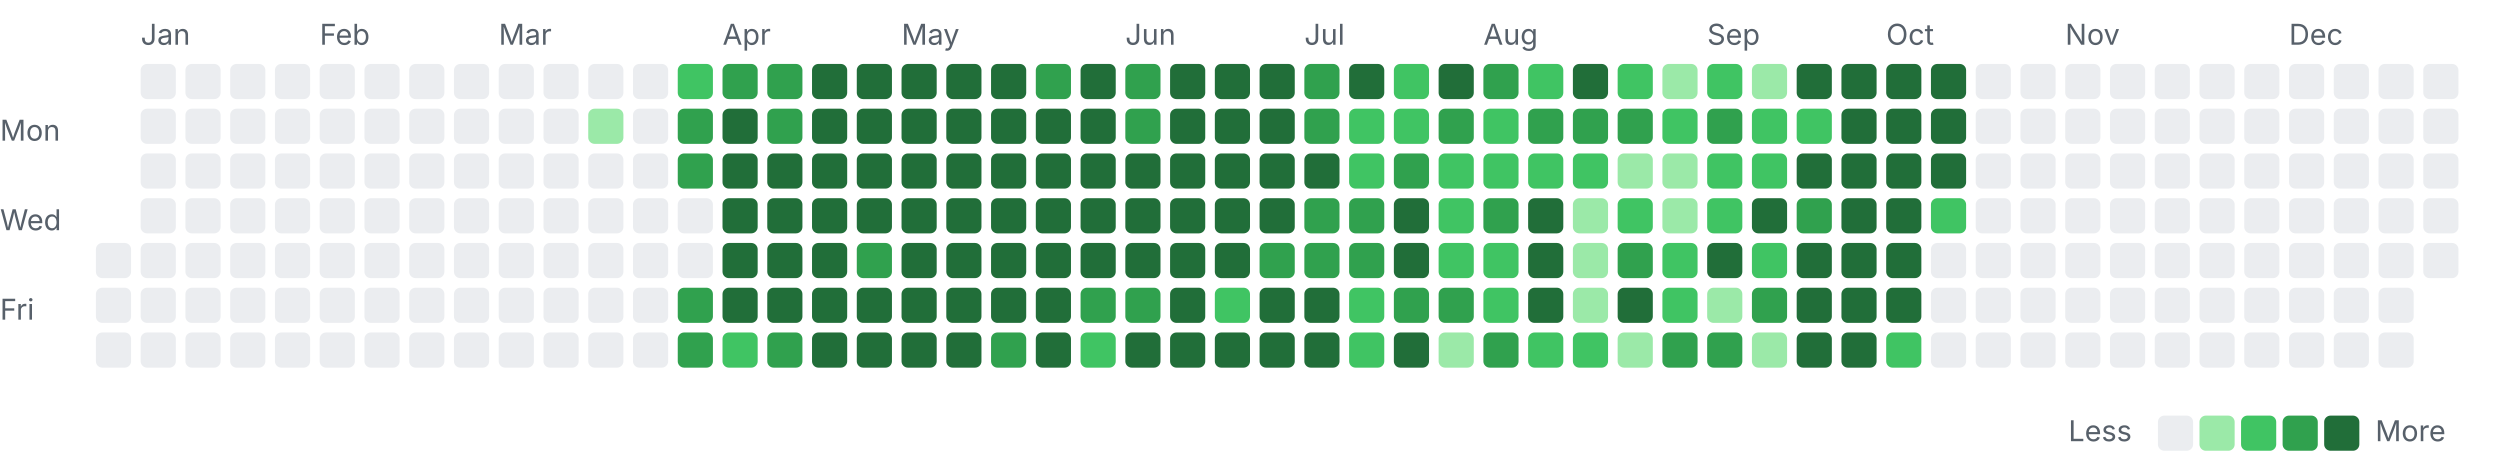
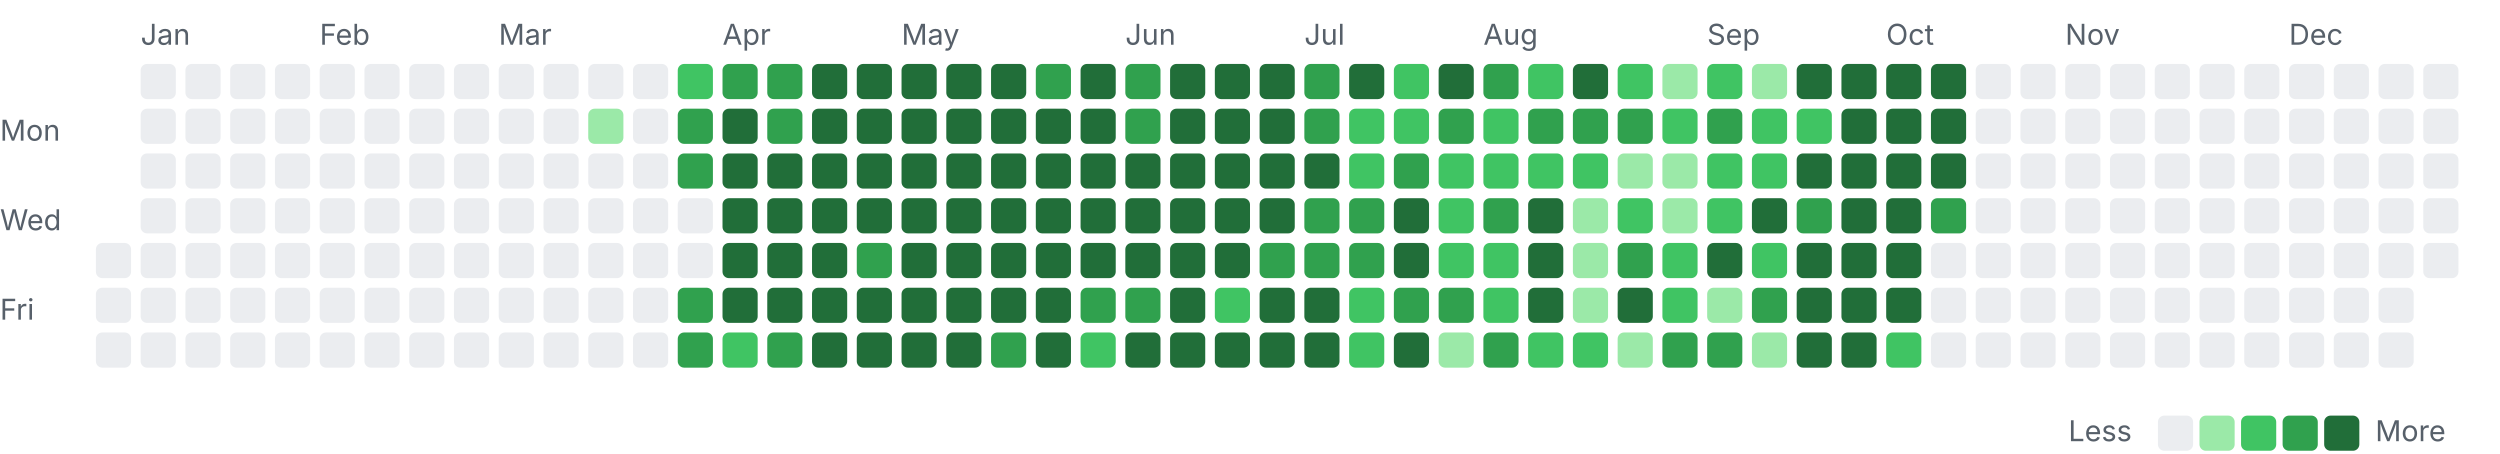
<svg xmlns="http://www.w3.org/2000/svg" width="782" height="142" viewBox="0 0 782 142">
  <style>.l0{fill:#ebedf0}.l1{fill:#9be9a8}.l2{fill:#40c463}.l3{fill:#30a14e}.l4{fill:#216e39} .lbl{fill:#57606a;font:9px -apple-system,Segoe UI,sans-serif}@media(prefers-color-scheme:dark){.l0{fill:#161b22}.l1{fill:#0e4429}.l2{fill:#006d32}.l3{fill:#26a641}.l4{fill:#39d353} .lbl{fill:#8b949e}}</style>
  <text class="lbl" x="44" y="14">Jan</text>
  <text class="lbl" x="100" y="14">Feb</text>
  <text class="lbl" x="156" y="14">Mar</text>
  <text class="lbl" x="226" y="14">Apr</text>
  <text class="lbl" x="282" y="14">May</text>
  <text class="lbl" x="352" y="14">Jun</text>
  <text class="lbl" x="408" y="14">Jul</text>
  <text class="lbl" x="464" y="14">Aug</text>
  <text class="lbl" x="534" y="14">Sep</text>
  <text class="lbl" x="590" y="14">Oct</text>
  <text class="lbl" x="646" y="14">Nov</text>
  <text class="lbl" x="716" y="14">Dec</text>
  <text class="lbl" x="0" y="44">Mon</text>
  <text class="lbl" x="0" y="72">Wed</text>
  <text class="lbl" x="0" y="100">Fri</text>
  <rect class="l0" x="30" y="76" width="11" height="11" rx="2" />
  <rect class="l0" x="30" y="90" width="11" height="11" rx="2" />
  <rect class="l0" x="30" y="104" width="11" height="11" rx="2" />
  <rect class="l0" x="44" y="20" width="11" height="11" rx="2" />
  <rect class="l0" x="44" y="34" width="11" height="11" rx="2" />
  <rect class="l0" x="44" y="48" width="11" height="11" rx="2" />
  <rect class="l0" x="44" y="62" width="11" height="11" rx="2" />
  <rect class="l0" x="44" y="76" width="11" height="11" rx="2" />
  <rect class="l0" x="44" y="90" width="11" height="11" rx="2" />
  <rect class="l0" x="44" y="104" width="11" height="11" rx="2" />
  <rect class="l0" x="58" y="20" width="11" height="11" rx="2" />
  <rect class="l0" x="58" y="34" width="11" height="11" rx="2" />
  <rect class="l0" x="58" y="48" width="11" height="11" rx="2" />
  <rect class="l0" x="58" y="62" width="11" height="11" rx="2" />
  <rect class="l0" x="58" y="76" width="11" height="11" rx="2" />
  <rect class="l0" x="58" y="90" width="11" height="11" rx="2" />
  <rect class="l0" x="58" y="104" width="11" height="11" rx="2" />
  <rect class="l0" x="72" y="20" width="11" height="11" rx="2" />
  <rect class="l0" x="72" y="34" width="11" height="11" rx="2" />
  <rect class="l0" x="72" y="48" width="11" height="11" rx="2" />
  <rect class="l0" x="72" y="62" width="11" height="11" rx="2" />
  <rect class="l0" x="72" y="76" width="11" height="11" rx="2" />
  <rect class="l0" x="72" y="90" width="11" height="11" rx="2" />
  <rect class="l0" x="72" y="104" width="11" height="11" rx="2" />
  <rect class="l0" x="86" y="20" width="11" height="11" rx="2" />
  <rect class="l0" x="86" y="34" width="11" height="11" rx="2" />
  <rect class="l0" x="86" y="48" width="11" height="11" rx="2" />
  <rect class="l0" x="86" y="62" width="11" height="11" rx="2" />
  <rect class="l0" x="86" y="76" width="11" height="11" rx="2" />
  <rect class="l0" x="86" y="90" width="11" height="11" rx="2" />
  <rect class="l0" x="86" y="104" width="11" height="11" rx="2" />
  <rect class="l0" x="100" y="20" width="11" height="11" rx="2" />
  <rect class="l0" x="100" y="34" width="11" height="11" rx="2" />
  <rect class="l0" x="100" y="48" width="11" height="11" rx="2" />
  <rect class="l0" x="100" y="62" width="11" height="11" rx="2" />
  <rect class="l0" x="100" y="76" width="11" height="11" rx="2" />
  <rect class="l0" x="100" y="90" width="11" height="11" rx="2" />
  <rect class="l0" x="100" y="104" width="11" height="11" rx="2" />
  <rect class="l0" x="114" y="20" width="11" height="11" rx="2" />
  <rect class="l0" x="114" y="34" width="11" height="11" rx="2" />
  <rect class="l0" x="114" y="48" width="11" height="11" rx="2" />
  <rect class="l0" x="114" y="62" width="11" height="11" rx="2" />
  <rect class="l0" x="114" y="76" width="11" height="11" rx="2" />
  <rect class="l0" x="114" y="90" width="11" height="11" rx="2" />
  <rect class="l0" x="114" y="104" width="11" height="11" rx="2" />
  <rect class="l0" x="128" y="20" width="11" height="11" rx="2" />
  <rect class="l0" x="128" y="34" width="11" height="11" rx="2" />
  <rect class="l0" x="128" y="48" width="11" height="11" rx="2" />
  <rect class="l0" x="128" y="62" width="11" height="11" rx="2" />
  <rect class="l0" x="128" y="76" width="11" height="11" rx="2" />
  <rect class="l0" x="128" y="90" width="11" height="11" rx="2" />
  <rect class="l0" x="128" y="104" width="11" height="11" rx="2" />
  <rect class="l0" x="142" y="20" width="11" height="11" rx="2" />
  <rect class="l0" x="142" y="34" width="11" height="11" rx="2" />
  <rect class="l0" x="142" y="48" width="11" height="11" rx="2" />
  <rect class="l0" x="142" y="62" width="11" height="11" rx="2" />
  <rect class="l0" x="142" y="76" width="11" height="11" rx="2" />
  <rect class="l0" x="142" y="90" width="11" height="11" rx="2" />
  <rect class="l0" x="142" y="104" width="11" height="11" rx="2" />
  <rect class="l0" x="156" y="20" width="11" height="11" rx="2" />
  <rect class="l0" x="156" y="34" width="11" height="11" rx="2" />
  <rect class="l0" x="156" y="48" width="11" height="11" rx="2" />
  <rect class="l0" x="156" y="62" width="11" height="11" rx="2" />
  <rect class="l0" x="156" y="76" width="11" height="11" rx="2" />
  <rect class="l0" x="156" y="90" width="11" height="11" rx="2" />
  <rect class="l0" x="156" y="104" width="11" height="11" rx="2" />
  <rect class="l0" x="170" y="20" width="11" height="11" rx="2" />
  <rect class="l0" x="170" y="34" width="11" height="11" rx="2" />
  <rect class="l0" x="170" y="48" width="11" height="11" rx="2" />
  <rect class="l0" x="170" y="62" width="11" height="11" rx="2" />
  <rect class="l0" x="170" y="76" width="11" height="11" rx="2" />
  <rect class="l0" x="170" y="90" width="11" height="11" rx="2" />
  <rect class="l0" x="170" y="104" width="11" height="11" rx="2" />
  <rect class="l0" x="184" y="20" width="11" height="11" rx="2" />
  <rect class="l1" x="184" y="34" width="11" height="11" rx="2" />
  <rect class="l0" x="184" y="48" width="11" height="11" rx="2" />
  <rect class="l0" x="184" y="62" width="11" height="11" rx="2" />
  <rect class="l0" x="184" y="76" width="11" height="11" rx="2" />
  <rect class="l0" x="184" y="90" width="11" height="11" rx="2" />
  <rect class="l0" x="184" y="104" width="11" height="11" rx="2" />
  <rect class="l0" x="198" y="20" width="11" height="11" rx="2" />
  <rect class="l0" x="198" y="34" width="11" height="11" rx="2" />
  <rect class="l0" x="198" y="48" width="11" height="11" rx="2" />
  <rect class="l0" x="198" y="62" width="11" height="11" rx="2" />
  <rect class="l0" x="198" y="76" width="11" height="11" rx="2" />
  <rect class="l0" x="198" y="90" width="11" height="11" rx="2" />
  <rect class="l0" x="198" y="104" width="11" height="11" rx="2" />
  <rect class="l2" x="212" y="20" width="11" height="11" rx="2" />
  <rect class="l3" x="212" y="34" width="11" height="11" rx="2" />
  <rect class="l3" x="212" y="48" width="11" height="11" rx="2" />
  <rect class="l0" x="212" y="62" width="11" height="11" rx="2" />
  <rect class="l0" x="212" y="76" width="11" height="11" rx="2" />
  <rect class="l3" x="212" y="90" width="11" height="11" rx="2" />
  <rect class="l3" x="212" y="104" width="11" height="11" rx="2" />
  <rect class="l3" x="226" y="20" width="11" height="11" rx="2" />
  <rect class="l4" x="226" y="34" width="11" height="11" rx="2" />
  <rect class="l4" x="226" y="48" width="11" height="11" rx="2" />
  <rect class="l4" x="226" y="62" width="11" height="11" rx="2" />
  <rect class="l4" x="226" y="76" width="11" height="11" rx="2" />
  <rect class="l4" x="226" y="90" width="11" height="11" rx="2" />
  <rect class="l2" x="226" y="104" width="11" height="11" rx="2" />
  <rect class="l3" x="240" y="20" width="11" height="11" rx="2" />
  <rect class="l3" x="240" y="34" width="11" height="11" rx="2" />
  <rect class="l4" x="240" y="48" width="11" height="11" rx="2" />
  <rect class="l4" x="240" y="62" width="11" height="11" rx="2" />
  <rect class="l4" x="240" y="76" width="11" height="11" rx="2" />
  <rect class="l4" x="240" y="90" width="11" height="11" rx="2" />
  <rect class="l3" x="240" y="104" width="11" height="11" rx="2" />
  <rect class="l4" x="254" y="20" width="11" height="11" rx="2" />
  <rect class="l4" x="254" y="34" width="11" height="11" rx="2" />
  <rect class="l4" x="254" y="48" width="11" height="11" rx="2" />
  <rect class="l4" x="254" y="62" width="11" height="11" rx="2" />
  <rect class="l4" x="254" y="76" width="11" height="11" rx="2" />
  <rect class="l4" x="254" y="90" width="11" height="11" rx="2" />
  <rect class="l4" x="254" y="104" width="11" height="11" rx="2" />
  <rect class="l4" x="268" y="20" width="11" height="11" rx="2" />
  <rect class="l4" x="268" y="34" width="11" height="11" rx="2" />
  <rect class="l4" x="268" y="48" width="11" height="11" rx="2" />
  <rect class="l4" x="268" y="62" width="11" height="11" rx="2" />
  <rect class="l3" x="268" y="76" width="11" height="11" rx="2" />
  <rect class="l4" x="268" y="90" width="11" height="11" rx="2" />
  <rect class="l4" x="268" y="104" width="11" height="11" rx="2" />
  <rect class="l4" x="282" y="20" width="11" height="11" rx="2" />
  <rect class="l4" x="282" y="34" width="11" height="11" rx="2" />
  <rect class="l4" x="282" y="48" width="11" height="11" rx="2" />
  <rect class="l4" x="282" y="62" width="11" height="11" rx="2" />
  <rect class="l4" x="282" y="76" width="11" height="11" rx="2" />
  <rect class="l4" x="282" y="90" width="11" height="11" rx="2" />
  <rect class="l4" x="282" y="104" width="11" height="11" rx="2" />
  <rect class="l4" x="296" y="20" width="11" height="11" rx="2" />
  <rect class="l4" x="296" y="34" width="11" height="11" rx="2" />
  <rect class="l4" x="296" y="48" width="11" height="11" rx="2" />
  <rect class="l4" x="296" y="62" width="11" height="11" rx="2" />
  <rect class="l4" x="296" y="76" width="11" height="11" rx="2" />
  <rect class="l4" x="296" y="90" width="11" height="11" rx="2" />
  <rect class="l4" x="296" y="104" width="11" height="11" rx="2" />
  <rect class="l4" x="310" y="20" width="11" height="11" rx="2" />
  <rect class="l4" x="310" y="34" width="11" height="11" rx="2" />
  <rect class="l4" x="310" y="48" width="11" height="11" rx="2" />
  <rect class="l4" x="310" y="62" width="11" height="11" rx="2" />
  <rect class="l4" x="310" y="76" width="11" height="11" rx="2" />
  <rect class="l4" x="310" y="90" width="11" height="11" rx="2" />
  <rect class="l3" x="310" y="104" width="11" height="11" rx="2" />
  <rect class="l3" x="324" y="20" width="11" height="11" rx="2" />
  <rect class="l4" x="324" y="34" width="11" height="11" rx="2" />
  <rect class="l4" x="324" y="48" width="11" height="11" rx="2" />
  <rect class="l4" x="324" y="62" width="11" height="11" rx="2" />
  <rect class="l4" x="324" y="76" width="11" height="11" rx="2" />
  <rect class="l4" x="324" y="90" width="11" height="11" rx="2" />
  <rect class="l4" x="324" y="104" width="11" height="11" rx="2" />
  <rect class="l4" x="338" y="20" width="11" height="11" rx="2" />
  <rect class="l4" x="338" y="34" width="11" height="11" rx="2" />
  <rect class="l4" x="338" y="48" width="11" height="11" rx="2" />
  <rect class="l4" x="338" y="62" width="11" height="11" rx="2" />
  <rect class="l4" x="338" y="76" width="11" height="11" rx="2" />
  <rect class="l3" x="338" y="90" width="11" height="11" rx="2" />
  <rect class="l2" x="338" y="104" width="11" height="11" rx="2" />
  <rect class="l3" x="352" y="20" width="11" height="11" rx="2" />
  <rect class="l3" x="352" y="34" width="11" height="11" rx="2" />
  <rect class="l4" x="352" y="48" width="11" height="11" rx="2" />
  <rect class="l4" x="352" y="62" width="11" height="11" rx="2" />
  <rect class="l4" x="352" y="76" width="11" height="11" rx="2" />
  <rect class="l3" x="352" y="90" width="11" height="11" rx="2" />
  <rect class="l4" x="352" y="104" width="11" height="11" rx="2" />
  <rect class="l4" x="366" y="20" width="11" height="11" rx="2" />
  <rect class="l4" x="366" y="34" width="11" height="11" rx="2" />
  <rect class="l4" x="366" y="48" width="11" height="11" rx="2" />
  <rect class="l4" x="366" y="62" width="11" height="11" rx="2" />
  <rect class="l4" x="366" y="76" width="11" height="11" rx="2" />
  <rect class="l4" x="366" y="90" width="11" height="11" rx="2" />
  <rect class="l4" x="366" y="104" width="11" height="11" rx="2" />
  <rect class="l4" x="380" y="20" width="11" height="11" rx="2" />
  <rect class="l4" x="380" y="34" width="11" height="11" rx="2" />
  <rect class="l4" x="380" y="48" width="11" height="11" rx="2" />
  <rect class="l4" x="380" y="62" width="11" height="11" rx="2" />
  <rect class="l4" x="380" y="76" width="11" height="11" rx="2" />
  <rect class="l2" x="380" y="90" width="11" height="11" rx="2" />
  <rect class="l4" x="380" y="104" width="11" height="11" rx="2" />
  <rect class="l4" x="394" y="20" width="11" height="11" rx="2" />
  <rect class="l4" x="394" y="34" width="11" height="11" rx="2" />
  <rect class="l4" x="394" y="48" width="11" height="11" rx="2" />
  <rect class="l4" x="394" y="62" width="11" height="11" rx="2" />
  <rect class="l3" x="394" y="76" width="11" height="11" rx="2" />
  <rect class="l4" x="394" y="90" width="11" height="11" rx="2" />
  <rect class="l4" x="394" y="104" width="11" height="11" rx="2" />
  <rect class="l3" x="408" y="20" width="11" height="11" rx="2" />
  <rect class="l3" x="408" y="34" width="11" height="11" rx="2" />
  <rect class="l4" x="408" y="48" width="11" height="11" rx="2" />
  <rect class="l3" x="408" y="62" width="11" height="11" rx="2" />
  <rect class="l3" x="408" y="76" width="11" height="11" rx="2" />
  <rect class="l4" x="408" y="90" width="11" height="11" rx="2" />
  <rect class="l4" x="408" y="104" width="11" height="11" rx="2" />
  <rect class="l4" x="422" y="20" width="11" height="11" rx="2" />
  <rect class="l2" x="422" y="34" width="11" height="11" rx="2" />
  <rect class="l2" x="422" y="48" width="11" height="11" rx="2" />
  <rect class="l3" x="422" y="62" width="11" height="11" rx="2" />
  <rect class="l3" x="422" y="76" width="11" height="11" rx="2" />
  <rect class="l2" x="422" y="90" width="11" height="11" rx="2" />
  <rect class="l2" x="422" y="104" width="11" height="11" rx="2" />
  <rect class="l2" x="436" y="20" width="11" height="11" rx="2" />
  <rect class="l2" x="436" y="34" width="11" height="11" rx="2" />
  <rect class="l3" x="436" y="48" width="11" height="11" rx="2" />
  <rect class="l4" x="436" y="62" width="11" height="11" rx="2" />
  <rect class="l4" x="436" y="76" width="11" height="11" rx="2" />
  <rect class="l3" x="436" y="90" width="11" height="11" rx="2" />
  <rect class="l4" x="436" y="104" width="11" height="11" rx="2" />
  <rect class="l4" x="450" y="20" width="11" height="11" rx="2" />
  <rect class="l3" x="450" y="34" width="11" height="11" rx="2" />
  <rect class="l2" x="450" y="48" width="11" height="11" rx="2" />
  <rect class="l2" x="450" y="62" width="11" height="11" rx="2" />
  <rect class="l2" x="450" y="76" width="11" height="11" rx="2" />
  <rect class="l3" x="450" y="90" width="11" height="11" rx="2" />
  <rect class="l1" x="450" y="104" width="11" height="11" rx="2" />
  <rect class="l3" x="464" y="20" width="11" height="11" rx="2" />
  <rect class="l2" x="464" y="34" width="11" height="11" rx="2" />
  <rect class="l2" x="464" y="48" width="11" height="11" rx="2" />
  <rect class="l3" x="464" y="62" width="11" height="11" rx="2" />
  <rect class="l2" x="464" y="76" width="11" height="11" rx="2" />
  <rect class="l2" x="464" y="90" width="11" height="11" rx="2" />
  <rect class="l3" x="464" y="104" width="11" height="11" rx="2" />
  <rect class="l2" x="478" y="20" width="11" height="11" rx="2" />
  <rect class="l3" x="478" y="34" width="11" height="11" rx="2" />
  <rect class="l2" x="478" y="48" width="11" height="11" rx="2" />
  <rect class="l4" x="478" y="62" width="11" height="11" rx="2" />
  <rect class="l4" x="478" y="76" width="11" height="11" rx="2" />
  <rect class="l4" x="478" y="90" width="11" height="11" rx="2" />
  <rect class="l2" x="478" y="104" width="11" height="11" rx="2" />
  <rect class="l4" x="492" y="20" width="11" height="11" rx="2" />
  <rect class="l3" x="492" y="34" width="11" height="11" rx="2" />
  <rect class="l2" x="492" y="48" width="11" height="11" rx="2" />
  <rect class="l1" x="492" y="62" width="11" height="11" rx="2" />
  <rect class="l1" x="492" y="76" width="11" height="11" rx="2" />
  <rect class="l1" x="492" y="90" width="11" height="11" rx="2" />
  <rect class="l2" x="492" y="104" width="11" height="11" rx="2" />
  <rect class="l2" x="506" y="20" width="11" height="11" rx="2" />
  <rect class="l3" x="506" y="34" width="11" height="11" rx="2" />
  <rect class="l1" x="506" y="48" width="11" height="11" rx="2" />
  <rect class="l2" x="506" y="62" width="11" height="11" rx="2" />
  <rect class="l3" x="506" y="76" width="11" height="11" rx="2" />
  <rect class="l4" x="506" y="90" width="11" height="11" rx="2" />
  <rect class="l1" x="506" y="104" width="11" height="11" rx="2" />
  <rect class="l1" x="520" y="20" width="11" height="11" rx="2" />
  <rect class="l2" x="520" y="34" width="11" height="11" rx="2" />
  <rect class="l1" x="520" y="48" width="11" height="11" rx="2" />
  <rect class="l1" x="520" y="62" width="11" height="11" rx="2" />
  <rect class="l2" x="520" y="76" width="11" height="11" rx="2" />
  <rect class="l2" x="520" y="90" width="11" height="11" rx="2" />
  <rect class="l3" x="520" y="104" width="11" height="11" rx="2" />
  <rect class="l2" x="534" y="20" width="11" height="11" rx="2" />
  <rect class="l3" x="534" y="34" width="11" height="11" rx="2" />
  <rect class="l2" x="534" y="48" width="11" height="11" rx="2" />
  <rect class="l2" x="534" y="62" width="11" height="11" rx="2" />
  <rect class="l4" x="534" y="76" width="11" height="11" rx="2" />
  <rect class="l1" x="534" y="90" width="11" height="11" rx="2" />
  <rect class="l3" x="534" y="104" width="11" height="11" rx="2" />
  <rect class="l1" x="548" y="20" width="11" height="11" rx="2" />
  <rect class="l2" x="548" y="34" width="11" height="11" rx="2" />
  <rect class="l2" x="548" y="48" width="11" height="11" rx="2" />
  <rect class="l4" x="548" y="62" width="11" height="11" rx="2" />
  <rect class="l2" x="548" y="76" width="11" height="11" rx="2" />
  <rect class="l3" x="548" y="90" width="11" height="11" rx="2" />
  <rect class="l1" x="548" y="104" width="11" height="11" rx="2" />
  <rect class="l4" x="562" y="20" width="11" height="11" rx="2" />
  <rect class="l2" x="562" y="34" width="11" height="11" rx="2" />
  <rect class="l4" x="562" y="48" width="11" height="11" rx="2" />
  <rect class="l3" x="562" y="62" width="11" height="11" rx="2" />
  <rect class="l4" x="562" y="76" width="11" height="11" rx="2" />
  <rect class="l4" x="562" y="90" width="11" height="11" rx="2" />
  <rect class="l4" x="562" y="104" width="11" height="11" rx="2" />
  <rect class="l4" x="576" y="20" width="11" height="11" rx="2" />
  <rect class="l4" x="576" y="34" width="11" height="11" rx="2" />
  <rect class="l4" x="576" y="48" width="11" height="11" rx="2" />
  <rect class="l4" x="576" y="62" width="11" height="11" rx="2" />
  <rect class="l4" x="576" y="76" width="11" height="11" rx="2" />
  <rect class="l4" x="576" y="90" width="11" height="11" rx="2" />
  <rect class="l4" x="576" y="104" width="11" height="11" rx="2" />
  <rect class="l4" x="590" y="20" width="11" height="11" rx="2" />
  <rect class="l4" x="590" y="34" width="11" height="11" rx="2" />
  <rect class="l4" x="590" y="48" width="11" height="11" rx="2" />
  <rect class="l4" x="590" y="62" width="11" height="11" rx="2" />
  <rect class="l4" x="590" y="76" width="11" height="11" rx="2" />
  <rect class="l4" x="590" y="90" width="11" height="11" rx="2" />
  <rect class="l2" x="590" y="104" width="11" height="11" rx="2" />
  <rect class="l4" x="604" y="20" width="11" height="11" rx="2" />
  <rect class="l4" x="604" y="34" width="11" height="11" rx="2" />
  <rect class="l4" x="604" y="48" width="11" height="11" rx="2" />
-   <rect class="l2" x="604" y="62" width="11" height="11" rx="2" />
+   <rect class="l3" x="604" y="62" width="11" height="11" rx="2" />
  <rect class="l0" x="604" y="76" width="11" height="11" rx="2" />
  <rect class="l0" x="604" y="90" width="11" height="11" rx="2" />
  <rect class="l0" x="604" y="104" width="11" height="11" rx="2" />
  <rect class="l0" x="618" y="20" width="11" height="11" rx="2" />
  <rect class="l0" x="618" y="34" width="11" height="11" rx="2" />
  <rect class="l0" x="618" y="48" width="11" height="11" rx="2" />
  <rect class="l0" x="618" y="62" width="11" height="11" rx="2" />
  <rect class="l0" x="618" y="76" width="11" height="11" rx="2" />
  <rect class="l0" x="618" y="90" width="11" height="11" rx="2" />
  <rect class="l0" x="618" y="104" width="11" height="11" rx="2" />
  <rect class="l0" x="632" y="20" width="11" height="11" rx="2" />
  <rect class="l0" x="632" y="34" width="11" height="11" rx="2" />
  <rect class="l0" x="632" y="48" width="11" height="11" rx="2" />
  <rect class="l0" x="632" y="62" width="11" height="11" rx="2" />
  <rect class="l0" x="632" y="76" width="11" height="11" rx="2" />
  <rect class="l0" x="632" y="90" width="11" height="11" rx="2" />
  <rect class="l0" x="632" y="104" width="11" height="11" rx="2" />
  <rect class="l0" x="646" y="20" width="11" height="11" rx="2" />
  <rect class="l0" x="646" y="34" width="11" height="11" rx="2" />
  <rect class="l0" x="646" y="48" width="11" height="11" rx="2" />
  <rect class="l0" x="646" y="62" width="11" height="11" rx="2" />
  <rect class="l0" x="646" y="76" width="11" height="11" rx="2" />
  <rect class="l0" x="646" y="90" width="11" height="11" rx="2" />
  <rect class="l0" x="646" y="104" width="11" height="11" rx="2" />
  <rect class="l0" x="660" y="20" width="11" height="11" rx="2" />
  <rect class="l0" x="660" y="34" width="11" height="11" rx="2" />
  <rect class="l0" x="660" y="48" width="11" height="11" rx="2" />
  <rect class="l0" x="660" y="62" width="11" height="11" rx="2" />
  <rect class="l0" x="660" y="76" width="11" height="11" rx="2" />
  <rect class="l0" x="660" y="90" width="11" height="11" rx="2" />
  <rect class="l0" x="660" y="104" width="11" height="11" rx="2" />
  <rect class="l0" x="674" y="20" width="11" height="11" rx="2" />
  <rect class="l0" x="674" y="34" width="11" height="11" rx="2" />
  <rect class="l0" x="674" y="48" width="11" height="11" rx="2" />
  <rect class="l0" x="674" y="62" width="11" height="11" rx="2" />
  <rect class="l0" x="674" y="76" width="11" height="11" rx="2" />
  <rect class="l0" x="674" y="90" width="11" height="11" rx="2" />
  <rect class="l0" x="674" y="104" width="11" height="11" rx="2" />
  <rect class="l0" x="688" y="20" width="11" height="11" rx="2" />
  <rect class="l0" x="688" y="34" width="11" height="11" rx="2" />
  <rect class="l0" x="688" y="48" width="11" height="11" rx="2" />
  <rect class="l0" x="688" y="62" width="11" height="11" rx="2" />
  <rect class="l0" x="688" y="76" width="11" height="11" rx="2" />
  <rect class="l0" x="688" y="90" width="11" height="11" rx="2" />
  <rect class="l0" x="688" y="104" width="11" height="11" rx="2" />
  <rect class="l0" x="702" y="20" width="11" height="11" rx="2" />
  <rect class="l0" x="702" y="34" width="11" height="11" rx="2" />
  <rect class="l0" x="702" y="48" width="11" height="11" rx="2" />
  <rect class="l0" x="702" y="62" width="11" height="11" rx="2" />
  <rect class="l0" x="702" y="76" width="11" height="11" rx="2" />
  <rect class="l0" x="702" y="90" width="11" height="11" rx="2" />
  <rect class="l0" x="702" y="104" width="11" height="11" rx="2" />
  <rect class="l0" x="716" y="20" width="11" height="11" rx="2" />
  <rect class="l0" x="716" y="34" width="11" height="11" rx="2" />
  <rect class="l0" x="716" y="48" width="11" height="11" rx="2" />
  <rect class="l0" x="716" y="62" width="11" height="11" rx="2" />
  <rect class="l0" x="716" y="76" width="11" height="11" rx="2" />
  <rect class="l0" x="716" y="90" width="11" height="11" rx="2" />
  <rect class="l0" x="716" y="104" width="11" height="11" rx="2" />
  <rect class="l0" x="730" y="20" width="11" height="11" rx="2" />
  <rect class="l0" x="730" y="34" width="11" height="11" rx="2" />
  <rect class="l0" x="730" y="48" width="11" height="11" rx="2" />
  <rect class="l0" x="730" y="62" width="11" height="11" rx="2" />
  <rect class="l0" x="730" y="76" width="11" height="11" rx="2" />
  <rect class="l0" x="730" y="90" width="11" height="11" rx="2" />
  <rect class="l0" x="730" y="104" width="11" height="11" rx="2" />
  <rect class="l0" x="744" y="20" width="11" height="11" rx="2" />
  <rect class="l0" x="744" y="34" width="11" height="11" rx="2" />
  <rect class="l0" x="744" y="48" width="11" height="11" rx="2" />
  <rect class="l0" x="744" y="62" width="11" height="11" rx="2" />
  <rect class="l0" x="744" y="76" width="11" height="11" rx="2" />
  <rect class="l0" x="744" y="90" width="11" height="11" rx="2" />
  <rect class="l0" x="744" y="104" width="11" height="11" rx="2" />
  <rect class="l0" x="758" y="20" width="11" height="11" rx="2" />
  <rect class="l0" x="758" y="34" width="11" height="11" rx="2" />
  <rect class="l0" x="758" y="48" width="11" height="11" rx="2" />
  <rect class="l0" x="758" y="62" width="11" height="11" rx="2" />
  <rect class="l0" x="758" y="76" width="11" height="11" rx="2" />
  <text class="lbl" x="647" y="138">Less</text>
  <rect class="l0" x="675" y="130" width="11" height="11" rx="2" />
  <rect class="l1" x="688" y="130" width="11" height="11" rx="2" />
  <rect class="l2" x="701" y="130" width="11" height="11" rx="2" />
  <rect class="l3" x="714" y="130" width="11" height="11" rx="2" />
  <rect class="l4" x="727" y="130" width="11" height="11" rx="2" />
  <text class="lbl" x="743" y="138">More</text>
</svg>
